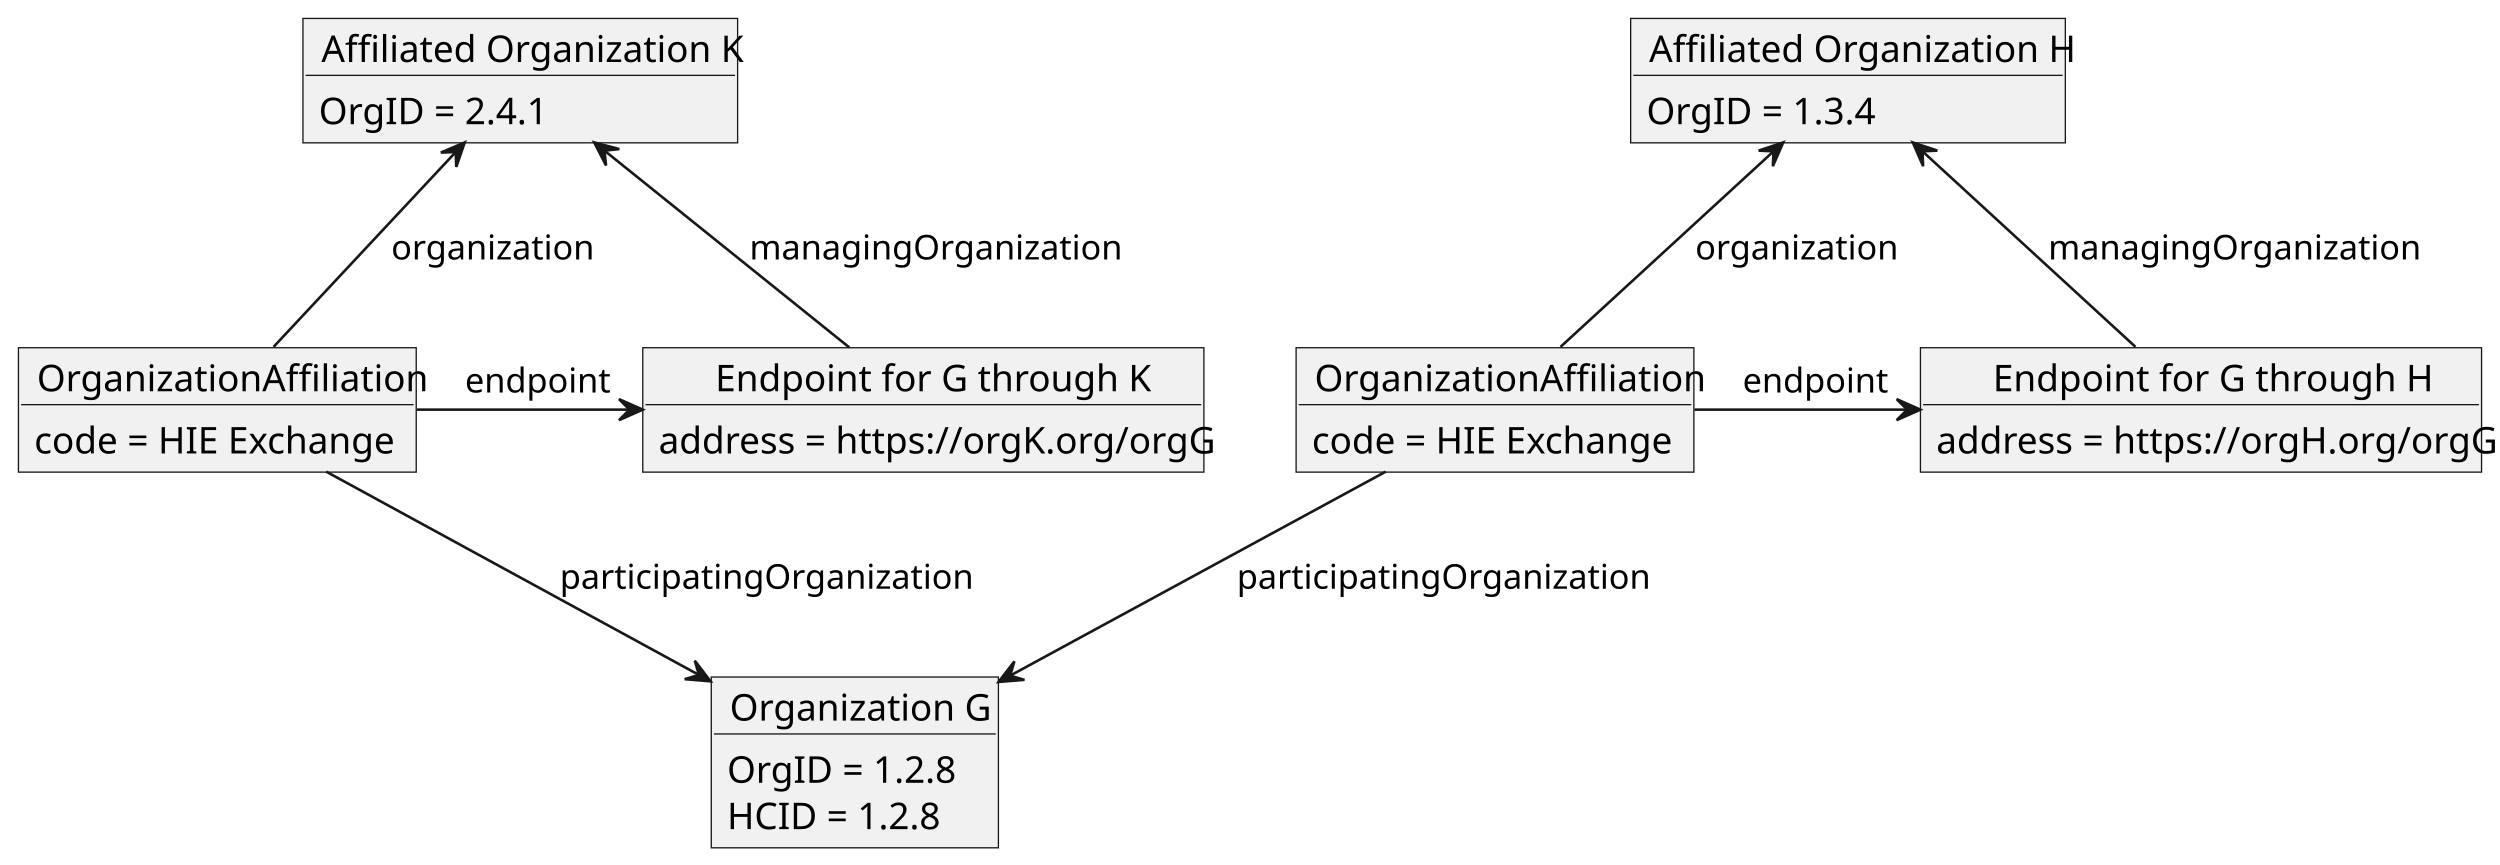
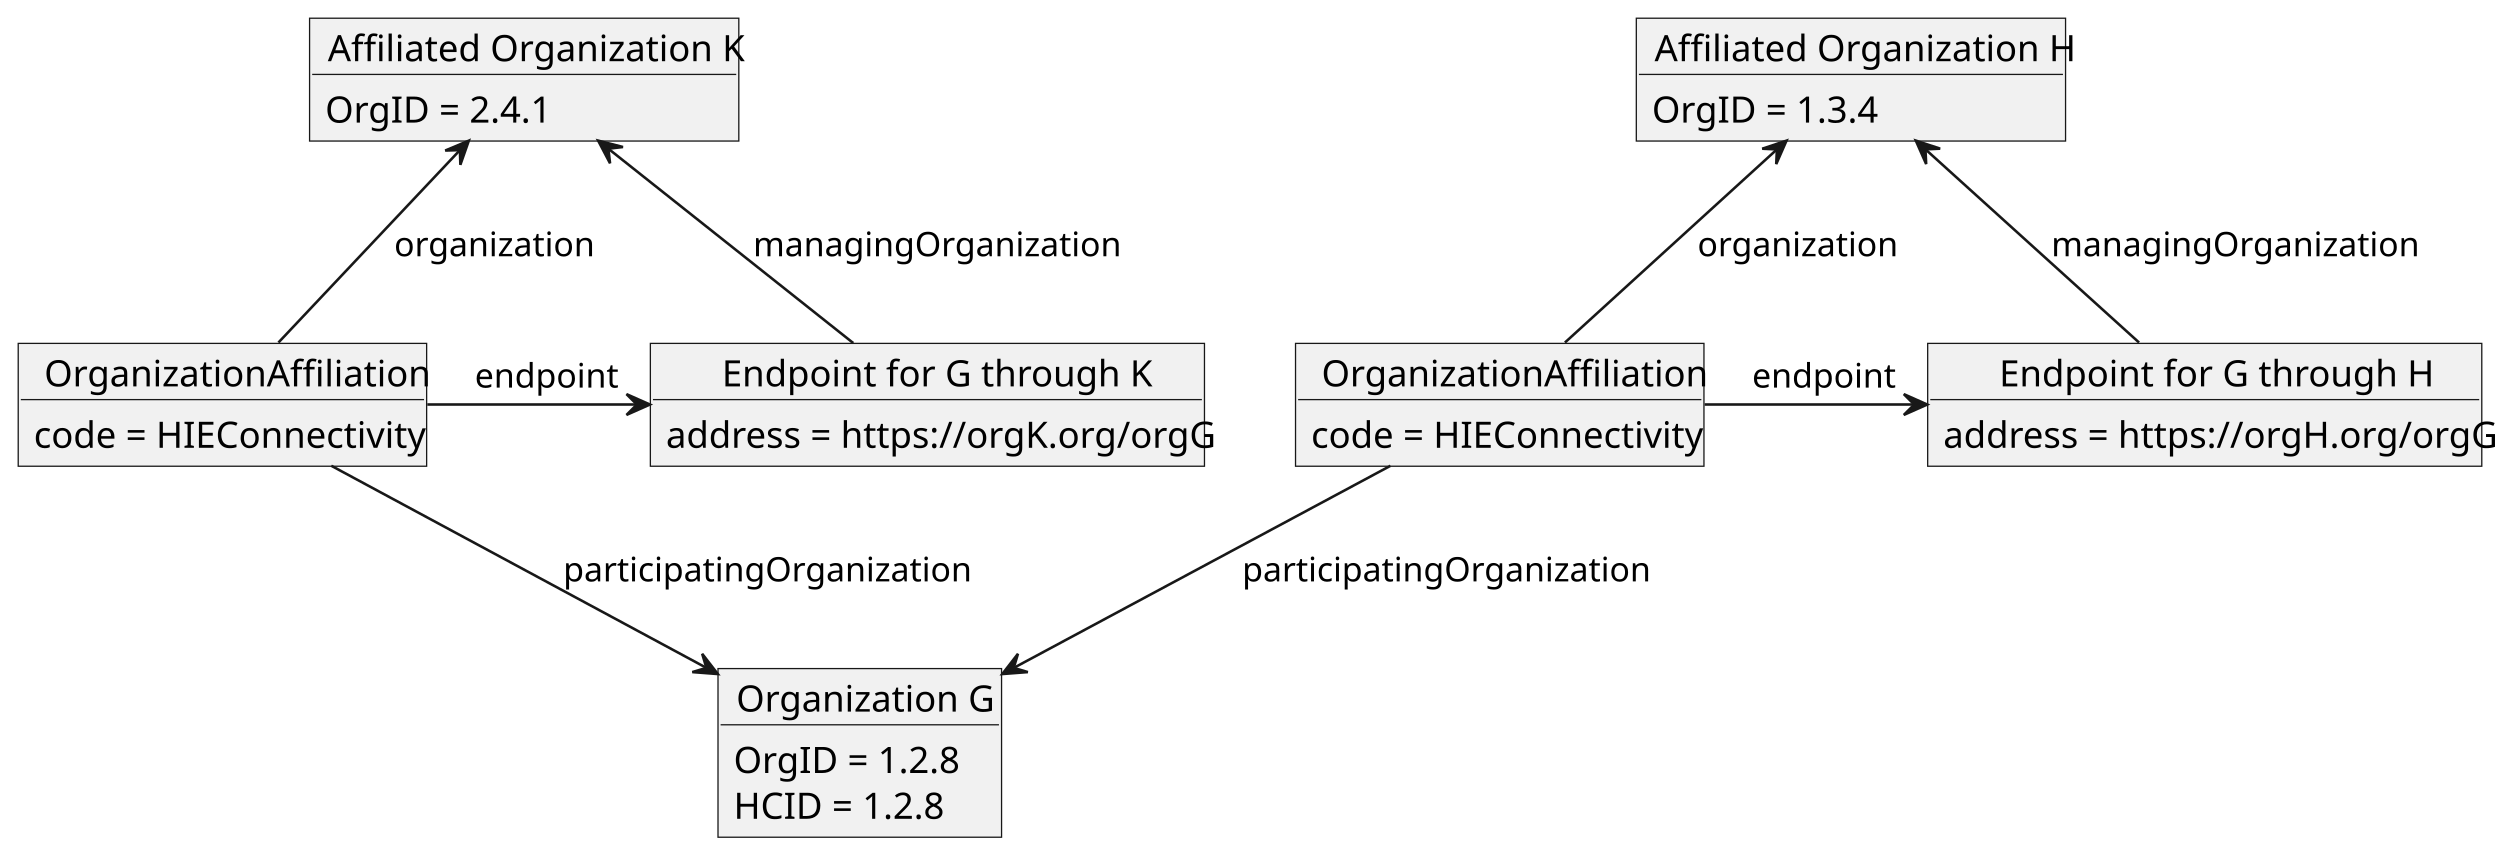
- <svg xmlns="http://www.w3.org/2000/svg" contentStyleType="text/css" height="328px" preserveAspectRatio="none" style="width:949px;height:328px;background:#FFFFFF;" version="1.1" viewBox="0 0 949 328" width="949px" zoomAndPan="magnify">
+ <svg xmlns="http://www.w3.org/2000/svg" contentStyleType="text/css" height="328px" preserveAspectRatio="none" style="width:961px;height:328px;background:#FFFFFF;" version="1.1" viewBox="0 0 961 328" width="961px" zoomAndPan="magnify">
  <defs />
  <g>
    <g id="elem_OrganizationG">
-       <rect fill="#F1F1F1" height="64.828" style="stroke:#181818;stroke-width:0.5;" width="109" x="270" y="257" />
-       <text fill="#000000" font-family="sans-serif" font-size="14" lengthAdjust="spacing" textLength="95" x="277" y="273.533">Organization G</text>
-       <line style="stroke:#181818;stroke-width:0.5;" x1="271" x2="378" y1="278.609" y2="278.609" />
-       <text fill="#000000" font-family="sans-serif" font-size="14" lengthAdjust="spacing" textLength="85" x="276" y="297.143">OrgID = 1.2.8</text>
-       <text fill="#000000" font-family="sans-serif" font-size="14" lengthAdjust="spacing" textLength="80" x="276" y="314.752">HCID = 1.2.8</text>
+       <rect fill="#F1F1F1" height="64.828" style="stroke:#181818;stroke-width:0.5;" width="109" x="276" y="257" />
+       <text fill="#000000" font-family="sans-serif" font-size="14" lengthAdjust="spacing" textLength="95" x="283" y="273.533">Organization G</text>
+       <line style="stroke:#181818;stroke-width:0.5;" x1="277" x2="384" y1="278.609" y2="278.609" />
+       <text fill="#000000" font-family="sans-serif" font-size="14" lengthAdjust="spacing" textLength="85" x="282" y="297.143">OrgID = 1.2.8</text>
+       <text fill="#000000" font-family="sans-serif" font-size="14" lengthAdjust="spacing" textLength="80" x="282" y="314.752">HCID = 1.2.8</text>
    </g>
    <g id="elem_OrganizationH">
-       <rect fill="#F1F1F1" height="47.219" style="stroke:#181818;stroke-width:0.5;" width="165" x="619" y="7" />
-       <text fill="#000000" font-family="sans-serif" font-size="14" lengthAdjust="spacing" textLength="151" x="626" y="23.533">Affiliated Organization H</text>
-       <line style="stroke:#181818;stroke-width:0.5;" x1="620" x2="783" y1="28.609" y2="28.609" />
-       <text fill="#000000" font-family="sans-serif" font-size="14" lengthAdjust="spacing" textLength="85" x="625" y="47.143">OrgID = 1.3.4</text>
+       <rect fill="#F1F1F1" height="47.219" style="stroke:#181818;stroke-width:0.5;" width="165" x="629" y="7" />
+       <text fill="#000000" font-family="sans-serif" font-size="14" lengthAdjust="spacing" textLength="151" x="636" y="23.533">Affiliated Organization H</text>
+       <line style="stroke:#181818;stroke-width:0.5;" x1="630" x2="793" y1="28.609" y2="28.609" />
+       <text fill="#000000" font-family="sans-serif" font-size="14" lengthAdjust="spacing" textLength="85" x="635" y="47.143">OrgID = 1.3.4</text>
    </g>
    <g id="elem_OrgAff">
-       <rect fill="#F1F1F1" height="47.219" style="stroke:#181818;stroke-width:0.5;" width="151" x="492" y="132" />
-       <text fill="#000000" font-family="sans-serif" font-size="14" lengthAdjust="spacing" textLength="137" x="499" y="148.533">OrganizationAffiliation</text>
-       <line style="stroke:#181818;stroke-width:0.5;" x1="493" x2="642" y1="153.609" y2="153.609" />
-       <text fill="#000000" font-family="sans-serif" font-size="14" lengthAdjust="spacing" textLength="134" x="498" y="172.143">code = HIE Exchange</text>
+       <rect fill="#F1F1F1" height="47.219" style="stroke:#181818;stroke-width:0.5;" width="157" x="498" y="132" />
+       <text fill="#000000" font-family="sans-serif" font-size="14" lengthAdjust="spacing" textLength="137" x="508" y="148.533">OrganizationAffiliation</text>
+       <line style="stroke:#181818;stroke-width:0.5;" x1="499" x2="654" y1="153.609" y2="153.609" />
+       <text fill="#000000" font-family="sans-serif" font-size="14" lengthAdjust="spacing" textLength="145" x="504" y="172.143">code = HIEConnectivity</text>
    </g>
    <g id="elem_EndpointH">
-       <rect fill="#F1F1F1" height="47.219" style="stroke:#181818;stroke-width:0.5;" width="213" x="729" y="132" />
-       <text fill="#000000" font-family="sans-serif" font-size="14" lengthAdjust="spacing" textLength="158" x="756.5" y="148.533">Endpoint for G through H</text>
-       <line style="stroke:#181818;stroke-width:0.5;" x1="730" x2="941" y1="153.609" y2="153.609" />
-       <text fill="#000000" font-family="sans-serif" font-size="14" lengthAdjust="spacing" textLength="201" x="735" y="172.143">address = https://orgH.org/orgG</text>
+       <rect fill="#F1F1F1" height="47.219" style="stroke:#181818;stroke-width:0.5;" width="213" x="741" y="132" />
+       <text fill="#000000" font-family="sans-serif" font-size="14" lengthAdjust="spacing" textLength="158" x="768.5" y="148.533">Endpoint for G through H</text>
+       <line style="stroke:#181818;stroke-width:0.5;" x1="742" x2="953" y1="153.609" y2="153.609" />
+       <text fill="#000000" font-family="sans-serif" font-size="14" lengthAdjust="spacing" textLength="201" x="747" y="172.143">address = https://orgH.org/orgG</text>
    </g>
    <g id="elem_OrganizationK">
-       <rect fill="#F1F1F1" height="47.219" style="stroke:#181818;stroke-width:0.5;" width="165" x="115" y="7" />
-       <text fill="#000000" font-family="sans-serif" font-size="14" lengthAdjust="spacing" textLength="151" x="122" y="23.533">Affiliated Organization K</text>
-       <line style="stroke:#181818;stroke-width:0.5;" x1="116" x2="279" y1="28.609" y2="28.609" />
-       <text fill="#000000" font-family="sans-serif" font-size="14" lengthAdjust="spacing" textLength="85" x="121" y="47.143">OrgID = 2.4.1</text>
+       <rect fill="#F1F1F1" height="47.219" style="stroke:#181818;stroke-width:0.5;" width="165" x="119" y="7" />
+       <text fill="#000000" font-family="sans-serif" font-size="14" lengthAdjust="spacing" textLength="151" x="126" y="23.533">Affiliated Organization K</text>
+       <line style="stroke:#181818;stroke-width:0.5;" x1="120" x2="283" y1="28.609" y2="28.609" />
+       <text fill="#000000" font-family="sans-serif" font-size="14" lengthAdjust="spacing" textLength="85" x="125" y="47.143">OrgID = 2.4.1</text>
    </g>
    <g id="elem_OrgAff2">
-       <rect fill="#F1F1F1" height="47.219" style="stroke:#181818;stroke-width:0.5;" width="151" x="7" y="132" />
-       <text fill="#000000" font-family="sans-serif" font-size="14" lengthAdjust="spacing" textLength="137" x="14" y="148.533">OrganizationAffiliation</text>
-       <line style="stroke:#181818;stroke-width:0.5;" x1="8" x2="157" y1="153.609" y2="153.609" />
-       <text fill="#000000" font-family="sans-serif" font-size="14" lengthAdjust="spacing" textLength="134" x="13" y="172.143">code = HIE Exchange</text>
+       <rect fill="#F1F1F1" height="47.219" style="stroke:#181818;stroke-width:0.5;" width="157" x="7" y="132" />
+       <text fill="#000000" font-family="sans-serif" font-size="14" lengthAdjust="spacing" textLength="137" x="17" y="148.533">OrganizationAffiliation</text>
+       <line style="stroke:#181818;stroke-width:0.5;" x1="8" x2="163" y1="153.609" y2="153.609" />
+       <text fill="#000000" font-family="sans-serif" font-size="14" lengthAdjust="spacing" textLength="145" x="13" y="172.143">code = HIEConnectivity</text>
    </g>
    <g id="elem_EndpointK">
-       <rect fill="#F1F1F1" height="47.219" style="stroke:#181818;stroke-width:0.5;" width="213" x="244" y="132" />
-       <text fill="#000000" font-family="sans-serif" font-size="14" lengthAdjust="spacing" textLength="158" x="271.5" y="148.533">Endpoint for G through K</text>
-       <line style="stroke:#181818;stroke-width:0.5;" x1="245" x2="456" y1="153.609" y2="153.609" />
-       <text fill="#000000" font-family="sans-serif" font-size="14" lengthAdjust="spacing" textLength="201" x="250" y="172.143">address = https://orgK.org/orgG</text>
+       <rect fill="#F1F1F1" height="47.219" style="stroke:#181818;stroke-width:0.5;" width="213" x="250" y="132" />
+       <text fill="#000000" font-family="sans-serif" font-size="14" lengthAdjust="spacing" textLength="158" x="277.5" y="148.533">Endpoint for G through K</text>
+       <line style="stroke:#181818;stroke-width:0.5;" x1="251" x2="462" y1="153.609" y2="153.609" />
+       <text fill="#000000" font-family="sans-serif" font-size="14" lengthAdjust="spacing" textLength="201" x="256" y="172.143">address = https://orgK.org/orgG</text>
    </g>
    <g id="link_OrgAff_OrganizationG">
-       <path codeLine="20" d="M526,179.04 C486.82,200.33 427.65,232.47 383.55,256.42 " fill="none" id="OrgAff-to-OrganizationG" style="stroke:#181818;stroke-width:1.0;" />
-       <polygon fill="#181818" points="379.06,258.86,388.877,258.073,383.452,256.471,385.055,251.046,379.06,258.86" style="stroke:#181818;stroke-width:1.0;" />
-       <text fill="#000000" font-family="sans-serif" font-size="13" lengthAdjust="spacing" textLength="143" x="469.5" y="223.495">participatingOrganization</text>
+       <path codeLine="20" d="M534.49,179.04 C494.69,200.4 434.52,232.68 389.83,256.66 " fill="none" id="OrgAff-to-OrganizationG" style="stroke:#181818;stroke-width:1.0;" />
+       <polygon fill="#181818" points="385.28,259.1,395.1,258.351,389.681,256.728,391.305,251.309,385.28,259.1" style="stroke:#181818;stroke-width:1.0;" />
+       <text fill="#000000" font-family="sans-serif" font-size="13" lengthAdjust="spacing" textLength="143" x="477.5" y="223.495">participatingOrganization</text>
    </g>
    <g id="link_OrganizationH_OrgAff">
-       <path codeLine="21" d="M673.17,57.5 C649.23,79.48 615.28,110.64 592.38,131.67 " fill="none" id="OrganizationH-backto-OrgAff" style="stroke:#181818;stroke-width:1.0;" />
-       <polygon fill="#181818" points="676.92,54.06,667.579,57.183,673.231,57.435,672.979,63.086,676.92,54.06" style="stroke:#181818;stroke-width:1.0;" />
-       <text fill="#000000" font-family="sans-serif" font-size="13" lengthAdjust="spacing" textLength="70" x="643.5" y="98.495">organization</text>
+       <path codeLine="21" d="M682.96,57.5 C658.84,79.48 624.64,110.64 601.56,131.67 " fill="none" id="OrganizationH-backto-OrgAff" style="stroke:#181818;stroke-width:1.0;" />
+       <polygon fill="#181818" points="686.74,54.06,677.393,57.165,683.044,57.428,682.782,63.078,686.74,54.06" style="stroke:#181818;stroke-width:1.0;" />
+       <text fill="#000000" font-family="sans-serif" font-size="13" lengthAdjust="spacing" textLength="70" x="652.5" y="98.495">organization</text>
    </g>
    <g id="link_OrgAff_EndpointH">
-       <path codeLine="22" d="M643.22,155.5 C668.29,155.5 696.73,155.5 723.9,155.5 " fill="none" id="OrgAff-to-EndpointH" style="stroke:#181818;stroke-width:1.0;" />
-       <polygon fill="#181818" points="728.96,155.5,719.96,151.5,723.96,155.5,719.96,159.5,728.96,155.5" style="stroke:#181818;stroke-width:1.0;" />
-       <text fill="#000000" font-family="sans-serif" font-size="13" lengthAdjust="spacing" textLength="49" x="661.5" y="148.995">endpoint</text>
+       <path codeLine="22" d="M655.25,155.5 C680.41,155.5 708.75,155.5 735.79,155.5 " fill="none" id="OrgAff-to-EndpointH" style="stroke:#181818;stroke-width:1.0;" />
+       <polygon fill="#181818" points="740.82,155.5,731.82,151.5,735.82,155.5,731.82,159.5,740.82,155.5" style="stroke:#181818;stroke-width:1.0;" />
+       <text fill="#000000" font-family="sans-serif" font-size="13" lengthAdjust="spacing" textLength="49" x="673.5" y="148.995">endpoint</text>
    </g>
    <g id="link_OrganizationH_EndpointH">
-       <path codeLine="23" d="M729.83,57.5 C753.77,79.48 787.72,110.64 810.62,131.67 " fill="none" id="OrganizationH-backto-EndpointH" style="stroke:#181818;stroke-width:1.0;" />
-       <polygon fill="#181818" points="726.08,54.06,730.021,63.086,729.769,57.435,735.421,57.183,726.08,54.06" style="stroke:#181818;stroke-width:1.0;" />
-       <text fill="#000000" font-family="sans-serif" font-size="13" lengthAdjust="spacing" textLength="129" x="777.5" y="98.495">managingOrganization</text>
+       <path codeLine="23" d="M740.25,57.5 C764.55,79.48 799.01,110.64 822.25,131.67 " fill="none" id="OrganizationH-backto-EndpointH" style="stroke:#181818;stroke-width:1.0;" />
+       <polygon fill="#181818" points="736.44,54.06,740.417,63.07,740.143,57.42,745.793,57.145,736.44,54.06" style="stroke:#181818;stroke-width:1.0;" />
+       <text fill="#000000" font-family="sans-serif" font-size="13" lengthAdjust="spacing" textLength="129" x="788.5" y="98.495">managingOrganization</text>
    </g>
    <g id="link_OrgAff2_OrganizationG">
-       <path codeLine="25" d="M123.83,179.04 C162.72,200.26 221.38,232.25 265.25,256.18 " fill="none" id="OrgAff2-to-OrganizationG" style="stroke:#181818;stroke-width:1.0;" />
-       <polygon fill="#181818" points="269.72,258.62,263.745,250.791,265.334,256.22,259.905,257.808,269.72,258.62" style="stroke:#181818;stroke-width:1.0;" />
-       <text fill="#000000" font-family="sans-serif" font-size="13" lengthAdjust="spacing" textLength="143" x="212.5" y="223.495">participatingOrganization</text>
+       <path codeLine="25" d="M127.34,179.04 C166.98,200.4 226.9,232.68 271.41,256.66 " fill="none" id="OrgAff2-to-OrganizationG" style="stroke:#181818;stroke-width:1.0;" />
+       <polygon fill="#181818" points="275.94,259.1,269.915,251.309,271.539,256.728,266.12,258.351,275.94,259.1" style="stroke:#181818;stroke-width:1.0;" />
+       <text fill="#000000" font-family="sans-serif" font-size="13" lengthAdjust="spacing" textLength="143" x="216.5" y="223.495">participatingOrganization</text>
    </g>
    <g id="link_OrganizationK_OrgAff2">
-       <path codeLine="26" d="M172.93,57.78 C152.4,79.73 123.42,110.73 103.85,131.67 " fill="none" id="OrganizationK-backto-OrgAff2" style="stroke:#181818;stroke-width:1.0;" />
-       <polygon fill="#181818" points="176.41,54.06,167.344,57.909,172.998,57.715,173.192,63.368,176.41,54.06" style="stroke:#181818;stroke-width:1.0;" />
-       <text fill="#000000" font-family="sans-serif" font-size="13" lengthAdjust="spacing" textLength="70" x="148.5" y="98.495">organization</text>
+       <path codeLine="26" d="M176.72,57.78 C156.01,79.73 126.78,110.73 107.03,131.67 " fill="none" id="OrganizationK-backto-OrgAff2" style="stroke:#181818;stroke-width:1.0;" />
+       <polygon fill="#181818" points="180.22,54.06,171.139,57.872,176.793,57.701,176.964,63.355,180.22,54.06" style="stroke:#181818;stroke-width:1.0;" />
+       <text fill="#000000" font-family="sans-serif" font-size="13" lengthAdjust="spacing" textLength="70" x="151.5" y="98.495">organization</text>
    </g>
    <g id="link_OrgAff2_EndpointK">
-       <path codeLine="27" d="M158.22,155.5 C183.29,155.5 211.73,155.5 238.9,155.5 " fill="none" id="OrgAff2-to-EndpointK" style="stroke:#181818;stroke-width:1.0;" />
-       <polygon fill="#181818" points="243.96,155.5,234.96,151.5,238.96,155.5,234.96,159.5,243.96,155.5" style="stroke:#181818;stroke-width:1.0;" />
-       <text fill="#000000" font-family="sans-serif" font-size="13" lengthAdjust="spacing" textLength="49" x="176.5" y="148.995">endpoint</text>
+       <path codeLine="27" d="M164.25,155.5 C189.41,155.5 217.75,155.5 244.79,155.5 " fill="none" id="OrgAff2-to-EndpointK" style="stroke:#181818;stroke-width:1.0;" />
+       <polygon fill="#181818" points="249.82,155.5,240.82,151.5,244.82,155.5,240.82,159.5,249.82,155.5" style="stroke:#181818;stroke-width:1.0;" />
+       <text fill="#000000" font-family="sans-serif" font-size="13" lengthAdjust="spacing" textLength="49" x="182.5" y="148.995">endpoint</text>
    </g>
    <g id="link_OrganizationK_EndpointK">
-       <path codeLine="28" d="M229.52,57.24 C256.96,79.3 296.1,110.77 322.36,131.87 " fill="none" id="OrganizationK-backto-EndpointK" style="stroke:#181818;stroke-width:1.0;" />
-       <polygon fill="#181818" points="225.56,54.06,230.058,62.822,229.453,57.197,235.078,56.593,225.56,54.06" style="stroke:#181818;stroke-width:1.0;" />
-       <text fill="#000000" font-family="sans-serif" font-size="13" lengthAdjust="spacing" textLength="129" x="284.5" y="98.495">managingOrganization</text>
+       <path codeLine="28" d="M233.94,57.24 C261.74,79.3 301.39,110.77 327.99,131.87 " fill="none" id="OrganizationK-backto-EndpointK" style="stroke:#181818;stroke-width:1.0;" />
+       <polygon fill="#181818" points="229.93,54.06,234.502,62.783,233.85,57.164,239.469,56.512,229.93,54.06" style="stroke:#181818;stroke-width:1.0;" />
+       <text fill="#000000" font-family="sans-serif" font-size="13" lengthAdjust="spacing" textLength="129" x="289.5" y="98.495">managingOrganization</text>
    </g>
  </g>
</svg>
